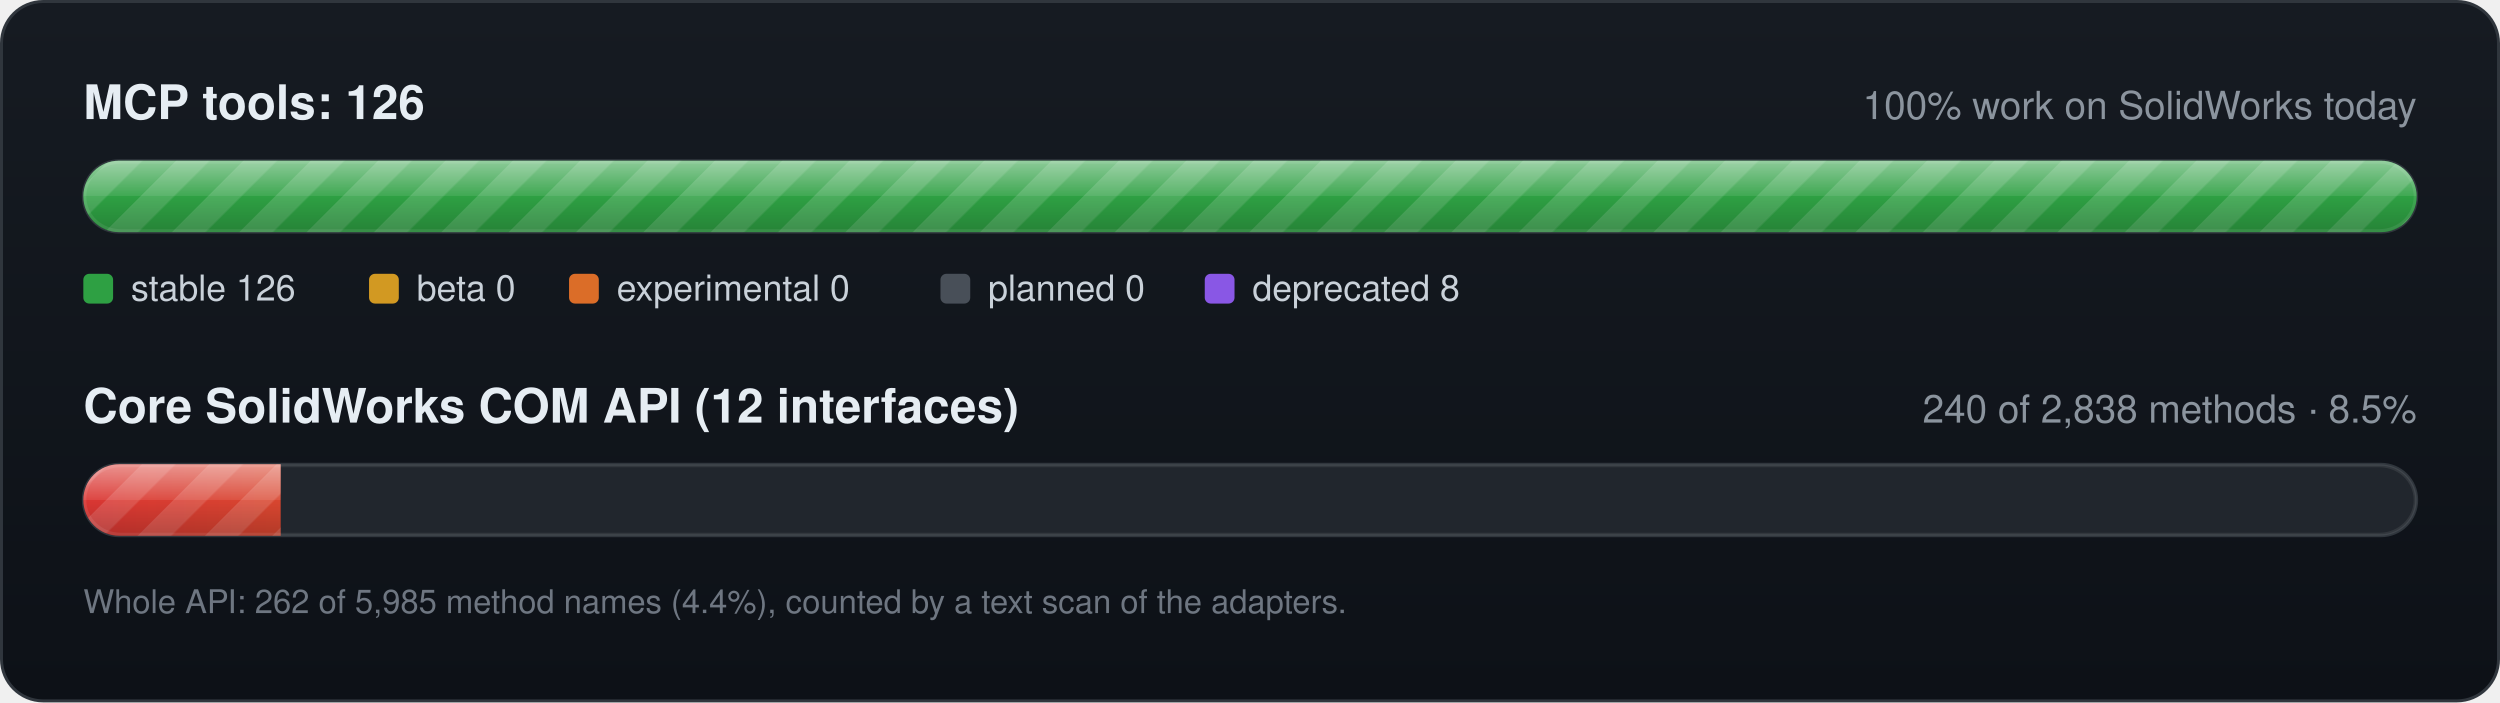
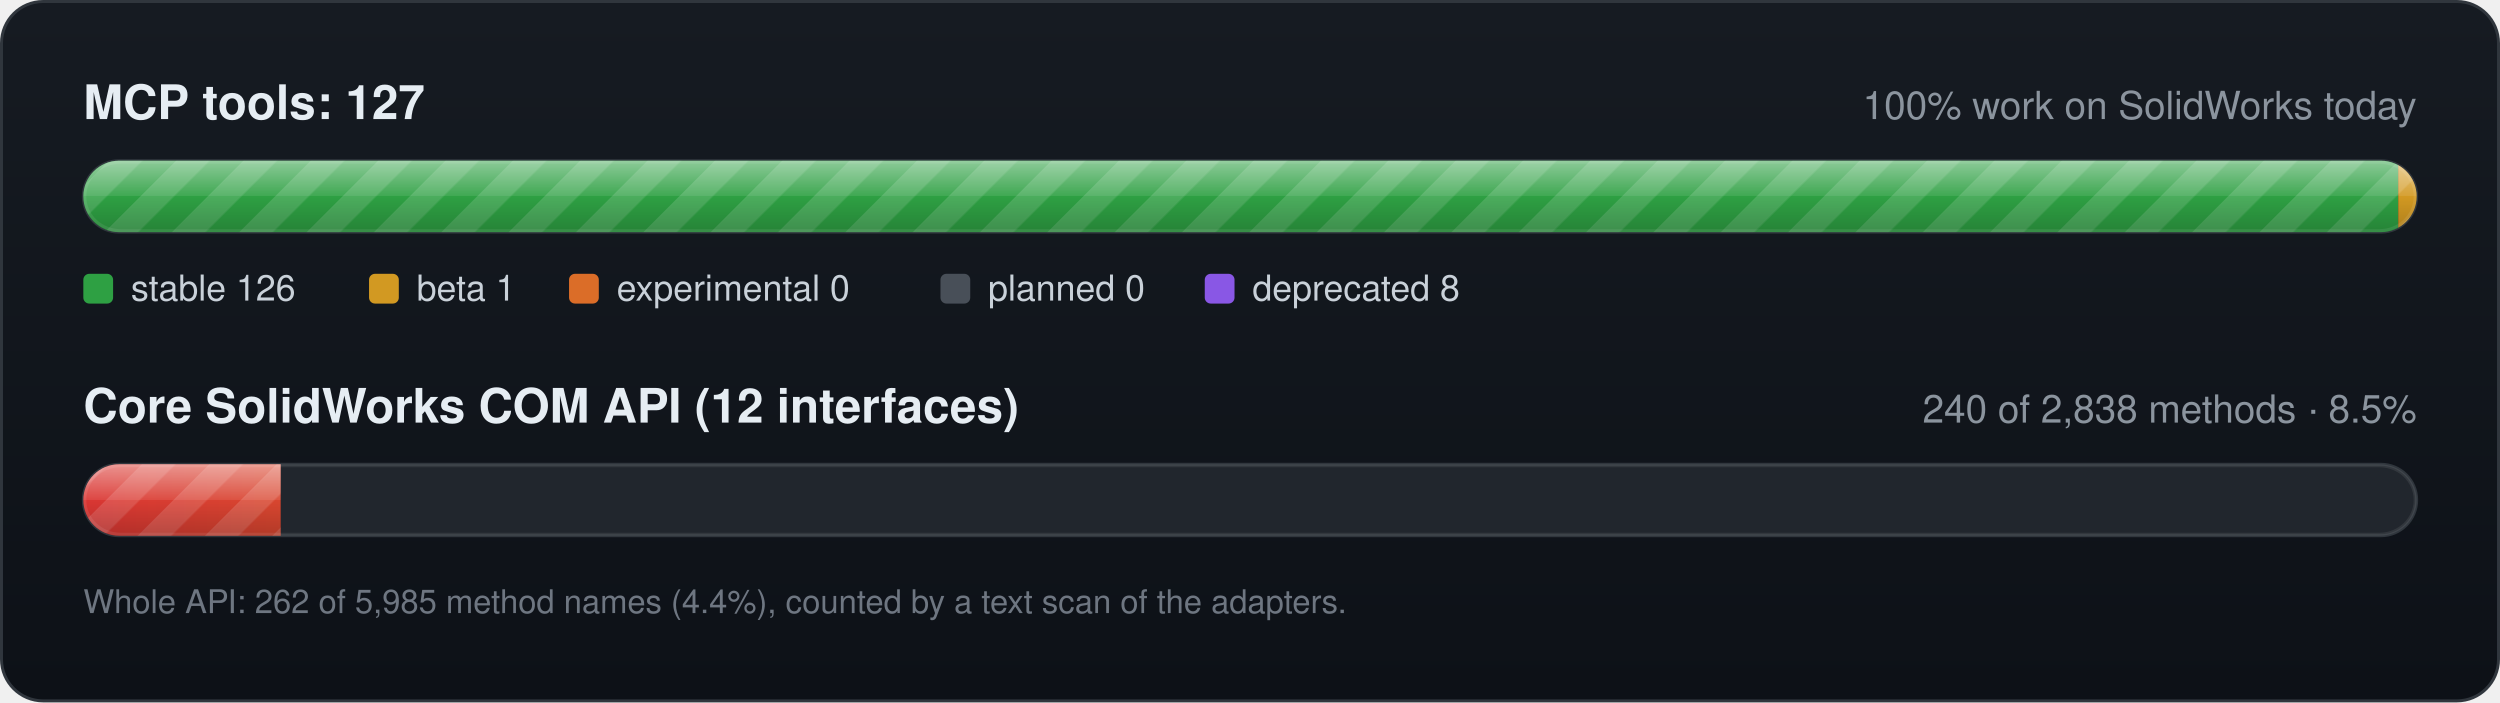
<svg xmlns="http://www.w3.org/2000/svg" width="840" height="236" viewBox="0 0 840 236" role="img" aria-label="Project progress">
  <defs>
    <linearGradient id="panel" x1="0" y1="0" x2="0" y2="1">
      <stop offset="0" stop-color="#161b22" />
      <stop offset="1" stop-color="#0d1117" />
    </linearGradient>
    <linearGradient id="gloss" x1="0" y1="0" x2="0" y2="1">
      <stop offset="0" stop-color="#fff" stop-opacity=".45" />
      <stop offset=".5" stop-color="#fff" stop-opacity=".08" />
      <stop offset=".5" stop-color="#000" stop-opacity="0" />
      <stop offset="1" stop-color="#000" stop-opacity=".18" />
    </linearGradient>
    <linearGradient id="heat" gradientUnits="userSpaceOnUse" x1="28" y1="0" x2="812" y2="0">
      <stop offset="0" stop-color="#da3633" />
      <stop offset=".5" stop-color="#d29922" />
      <stop offset="1" stop-color="#2ea043" />
    </linearGradient>
    <pattern id="stripes" width="16" height="16" patternUnits="userSpaceOnUse" patternTransform="rotate(45)">
      <rect width="8" height="16" fill="#fff" fill-opacity=".14" />
      <animateTransform attributeName="patternTransform" type="translate" additive="sum" from="0 0" to="16 0" dur="1.6s" repeatCount="indefinite" />
    </pattern>
    <clipPath id="track-tools">
      <rect x="28" y="54" width="784" height="24" rx="12.0" />
    </clipPath>
    <clipPath id="track-com">
      <rect x="28" y="156" width="784" height="24" rx="12.0" />
    </clipPath>
  </defs>
  <rect x=".5" y=".5" width="839" height="235" rx="14" fill="url(#panel)" stroke="#30363d" />
-   <text x="28" y="40" font-family="-apple-system,'Segoe UI',Helvetica,Arial,sans-serif" font-size="16" fill="#e6edf3" font-weight="600" text-anchor="start">MCP tools: 126</text>
+   <text x="28" y="40" font-family="-apple-system,'Segoe UI',Helvetica,Arial,sans-serif" font-size="16" fill="#e6edf3" font-weight="600" text-anchor="start">MCP tools: 127</text>
  <text x="812" y="40" font-family="-apple-system,'Segoe UI',Helvetica,Arial,sans-serif" font-size="13" fill="#8b949e" font-weight="400" text-anchor="end">100% work on SolidWorks today</text>
  <rect x="28" y="54" width="784" height="24" rx="12.0" fill="#21262d" stroke="#30363d" />
  <g clip-path="url(#track-tools)">
-     <rect x="28.0" y="54" width="784.0" height="24" fill="#2ea043" />
-     <rect x="812.0" y="54" width="0.0" height="24" fill="#d29922" />
+     <rect x="28.0" y="54" width="777.8" height="24" fill="#2ea043" />
+     <rect x="805.8" y="54" width="6.2" height="24" fill="#d29922" />
    <rect x="812.0" y="54" width="0.0" height="24" fill="#db6d28" />
    <rect x="28" y="54" width="784.0" height="24" fill="url(#stripes)" />
    <rect x="28" y="54" width="784.0" height="24" fill="url(#gloss)" />
  </g>
  <rect x="28.5" y="54.5" width="783" height="23" rx="12.0" fill="none" stroke="#fff" stroke-opacity=".08" />
  <rect x="28" y="92" width="10" height="10" rx="2" fill="#2ea043" />
  <text x="44" y="101" font-family="-apple-system,'Segoe UI',Helvetica,Arial,sans-serif" font-size="12" fill="#c9d1d9" font-weight="400" text-anchor="start">stable 126</text>
  <rect x="124" y="92" width="10" height="10" rx="2" fill="#d29922" />
-   <text x="140" y="101" font-family="-apple-system,'Segoe UI',Helvetica,Arial,sans-serif" font-size="12" fill="#c9d1d9" font-weight="400" text-anchor="start">beta 0</text>
+   <text x="140" y="101" font-family="-apple-system,'Segoe UI',Helvetica,Arial,sans-serif" font-size="12" fill="#c9d1d9" font-weight="400" text-anchor="start">beta 1</text>
  <rect x="191.2" y="92" width="10" height="10" rx="2" fill="#db6d28" />
  <text x="207.2" y="101" font-family="-apple-system,'Segoe UI',Helvetica,Arial,sans-serif" font-size="12" fill="#c9d1d9" font-weight="400" text-anchor="start">experimental 0</text>
  <rect x="316" y="92" width="10" height="10" rx="2" fill="#484f58" />
  <text x="332" y="101" font-family="-apple-system,'Segoe UI',Helvetica,Arial,sans-serif" font-size="12" fill="#c9d1d9" font-weight="400" text-anchor="start">planned 0</text>
  <rect x="404.8" y="92" width="10" height="10" rx="2" fill="#8957e5" />
  <text x="420.8" y="101" font-family="-apple-system,'Segoe UI',Helvetica,Arial,sans-serif" font-size="12" fill="#c9d1d9" font-weight="400" text-anchor="start">deprecated 8</text>
  <text x="28" y="142" font-family="-apple-system,'Segoe UI',Helvetica,Arial,sans-serif" font-size="16" fill="#e6edf3" font-weight="600" text-anchor="start">Core SolidWorks COM API (12 interfaces)</text>
  <text x="812" y="142" font-family="-apple-system,'Segoe UI',Helvetica,Arial,sans-serif" font-size="13" fill="#8b949e" font-weight="400" text-anchor="end">240 of 2,838 methods · 8.5%</text>
  <rect x="28" y="156" width="784" height="24" rx="12.0" fill="#21262d" stroke="#30363d" />
  <g clip-path="url(#track-com)">
    <rect x="28.0" y="156" width="66.3" height="24" fill="url(#heat)" />
    <rect x="28" y="156" width="66.3" height="24" fill="url(#stripes)" />
    <rect x="28" y="156" width="66.3" height="24" fill="url(#gloss)" />
  </g>
  <rect x="28.5" y="156.5" width="783" height="23" rx="12.0" fill="none" stroke="#fff" stroke-opacity=".08" />
  <text x="28" y="206" font-family="-apple-system,'Segoe UI',Helvetica,Arial,sans-serif" font-size="11" fill="#6e7681" font-weight="400" text-anchor="start">Whole API: 262 of 5,985 method names (4.4%), counted by a text scan of the adapters.</text>
</svg>
